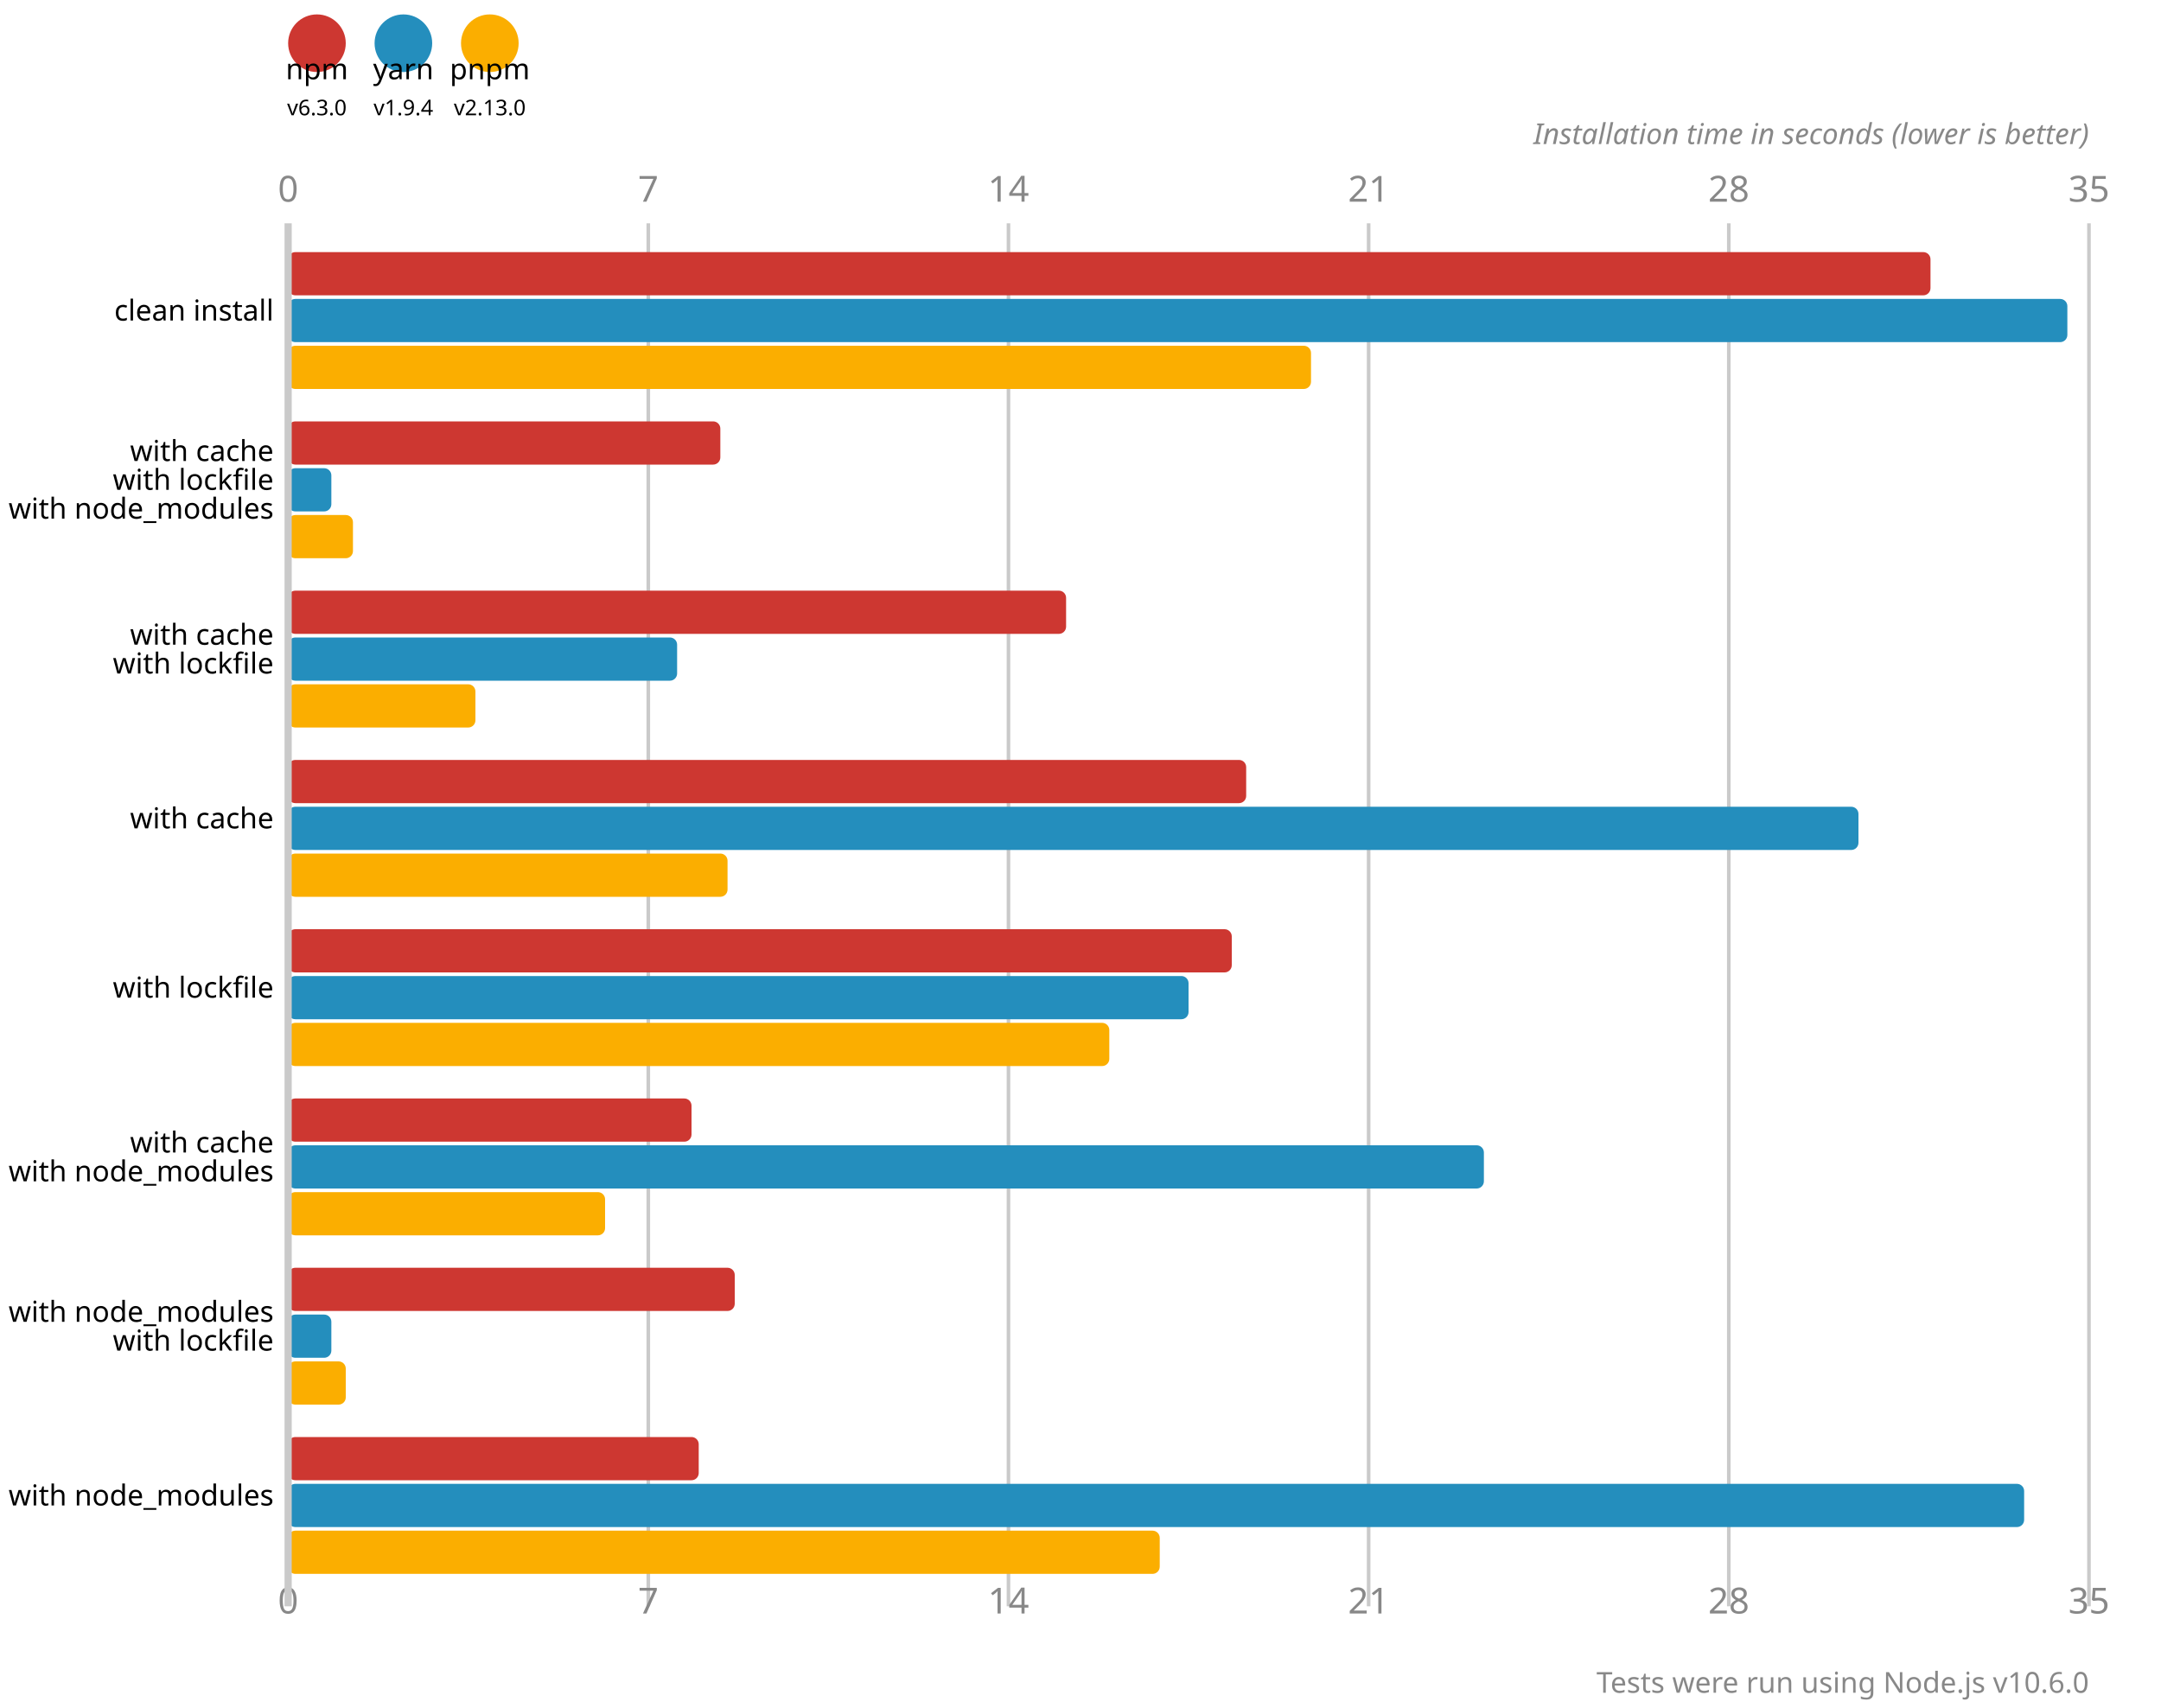
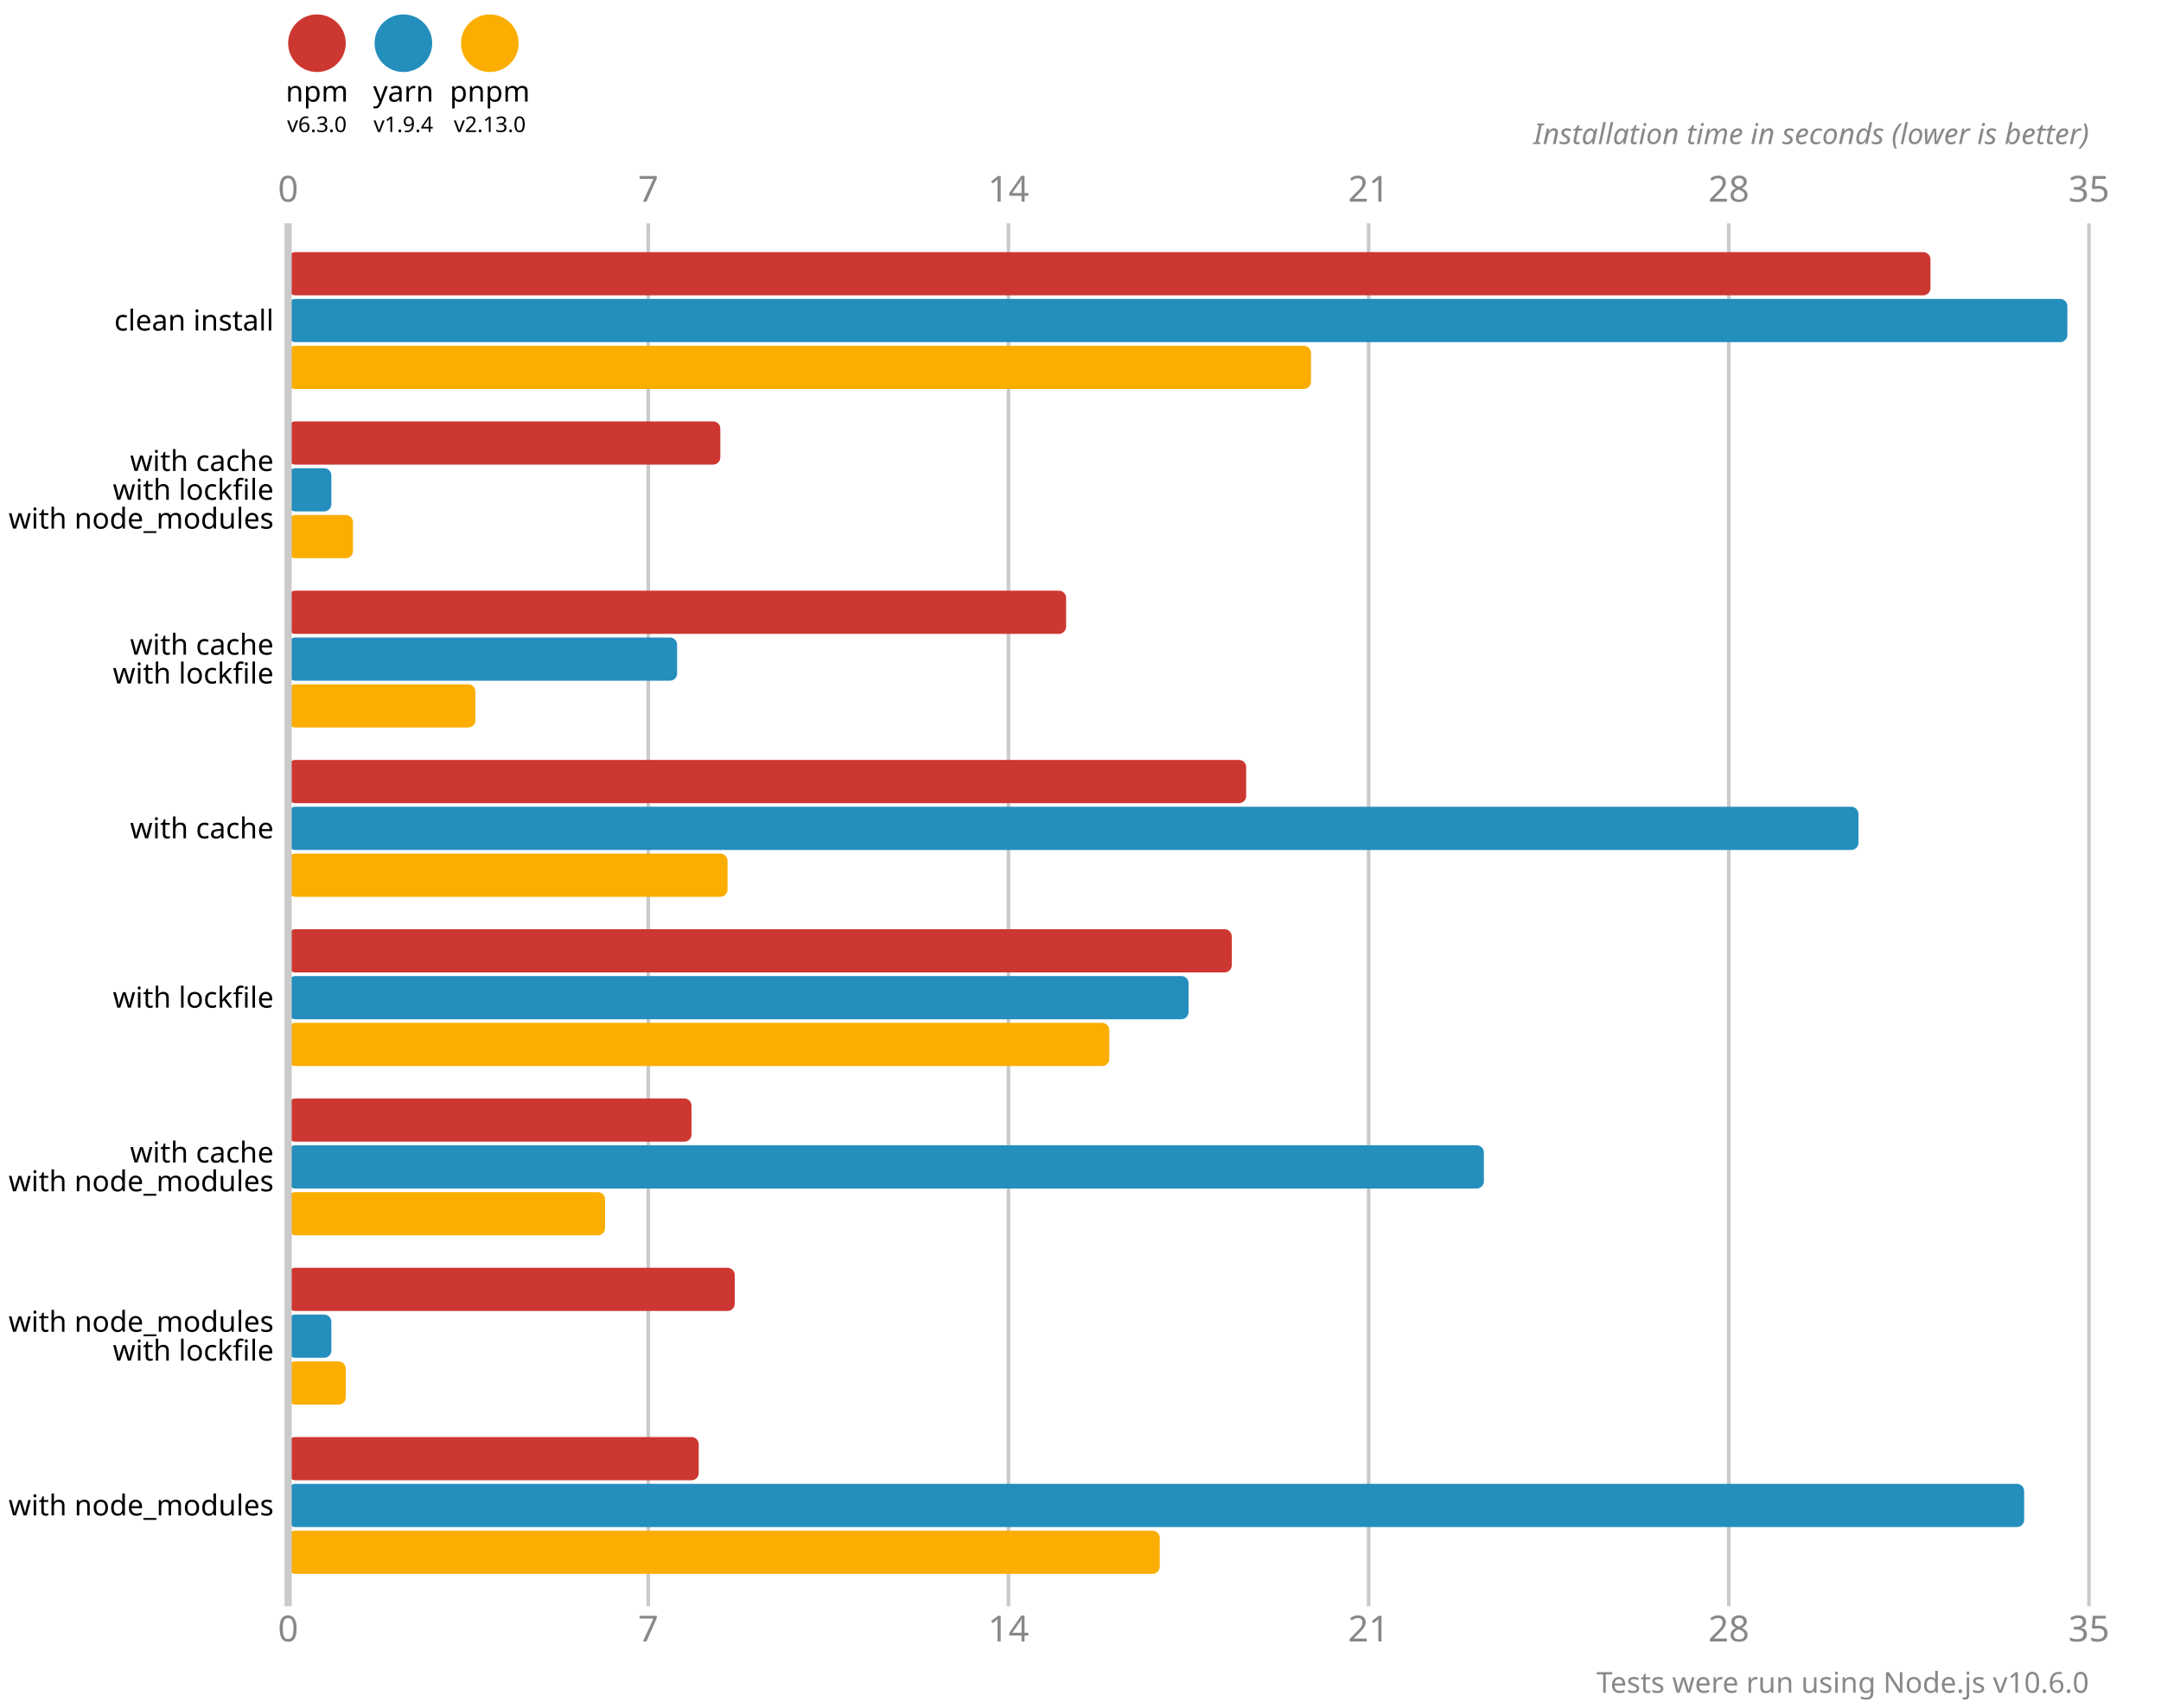
<svg xmlns="http://www.w3.org/2000/svg" version="1.1" viewBox="0 0 300 237">
+   <style>
+     .font { font-family: sans-serif; }
+     .s3 { font-size: 3px; }
+     .s4 { font-size: 4px; }
+     .s5 { font-size: 5px; }
+     .line { stroke: #cacaca; }
+     .width { stroke-width: 0.5; }
+     .text { fill: #888; }
+   </style>
  <circle cx="44" cy="6" r="4" fill="#cd3731" />
-   <text x="44" y="11" font-size="4" font-family="system-ui" alignment-baseline="hanging" text-anchor="middle">npm</text>
-   <text x="44" y="16" font-size="3" font-family="system-ui" alignment-baseline="hanging" text-anchor="middle">v6.3.0</text>
+   <text x="44" y="11" class="font s4" dominant-baseline="hanging" text-anchor="middle">npm</text>
+   <text x="44" y="16" class="font s3" dominant-baseline="hanging" text-anchor="middle">v6.3.0</text>
  <circle cx="56" cy="6" r="4" fill="#248ebd" />
-   <text x="56" y="11" font-size="4" font-family="system-ui" alignment-baseline="hanging" text-anchor="middle">yarn</text>
-   <text x="56" y="16" font-size="3" font-family="system-ui" alignment-baseline="hanging" text-anchor="middle">v1.9.4</text>
+   <text x="56" y="11" class="font s4" dominant-baseline="hanging" text-anchor="middle">yarn</text>
+   <text x="56" y="16" class="font s3" dominant-baseline="hanging" text-anchor="middle">v1.9.4</text>
  <circle cx="68" cy="6" r="4" fill="#fbae00" />
-   <text x="68" y="11" font-size="4" font-family="system-ui" alignment-baseline="hanging" text-anchor="middle">pnpm</text>
-   <text x="68" y="16" font-size="3" font-family="system-ui" alignment-baseline="hanging" text-anchor="middle">v2.13.0</text>
-   <text x="40" y="28" fill="#888" font-size="5" font-family="system-ui" text-anchor="middle">0</text>
-   <text x="40" y="224" fill="#888" font-size="5" font-family="system-ui" text-anchor="middle" alignment-baseline="hanging">0</text>
-   <line x1="90" y1="31" x2="90" y2="223" stroke-width="0.5" stroke="#cacaca" />
-   <text x="90" y="28" fill="#888" font-size="5" font-family="system-ui" text-anchor="middle">7</text>
-   <text x="90" y="224" fill="#888" font-size="5" font-family="system-ui" text-anchor="middle" alignment-baseline="hanging">7</text>
-   <line x1="140" y1="31" x2="140" y2="223" stroke-width="0.5" stroke="#cacaca" />
-   <text x="140" y="28" fill="#888" font-size="5" font-family="system-ui" text-anchor="middle">14</text>
-   <text x="140" y="224" fill="#888" font-size="5" font-family="system-ui" text-anchor="middle" alignment-baseline="hanging">14</text>
-   <line x1="190" y1="31" x2="190" y2="223" stroke-width="0.5" stroke="#cacaca" />
-   <text x="190" y="28" fill="#888" font-size="5" font-family="system-ui" text-anchor="middle">21</text>
-   <text x="190" y="224" fill="#888" font-size="5" font-family="system-ui" text-anchor="middle" alignment-baseline="hanging">21</text>
-   <line x1="240" y1="31" x2="240" y2="223" stroke-width="0.5" stroke="#cacaca" />
-   <text x="240" y="28" fill="#888" font-size="5" font-family="system-ui" text-anchor="middle">28</text>
-   <text x="240" y="224" fill="#888" font-size="5" font-family="system-ui" text-anchor="middle" alignment-baseline="hanging">28</text>
-   <line x1="290" y1="31" x2="290" y2="223" stroke-width="0.5" stroke="#cacaca" />
-   <text x="290" y="28" fill="#888" font-size="5" font-family="system-ui" text-anchor="middle">35</text>
-   <text x="290" y="224" fill="#888" font-size="5" font-family="system-ui" text-anchor="middle" alignment-baseline="hanging">35</text>
-   <text x="290" y="20" font-size="4" font-family="system-ui" font-style="italic" text-anchor="end" fill="#888">Installation time in seconds (lower is better)</text>
+   <text x="68" y="11" class="font s4" dominant-baseline="hanging" text-anchor="middle">pnpm</text>
+   <text x="68" y="16" class="font s3" dominant-baseline="hanging" text-anchor="middle">v2.13.0</text>
+   <text x="40" y="28" class="font s5 text" text-anchor="middle">0</text>
+   <text x="40" y="224" class="font s5 text" text-anchor="middle" dominant-baseline="hanging">0</text>
+   <line x1="90" y1="31" x2="90" y2="223" class="line width" />
+   <text x="90" y="28" class="font s5 text" text-anchor="middle">7</text>
+   <text x="90" y="224" class="font s5 text" text-anchor="middle" dominant-baseline="hanging">7</text>
+   <line x1="140" y1="31" x2="140" y2="223" class="line width" />
+   <text x="140" y="28" class="font s5 text" text-anchor="middle">14</text>
+   <text x="140" y="224" class="font s5 text" text-anchor="middle" dominant-baseline="hanging">14</text>
+   <line x1="190" y1="31" x2="190" y2="223" class="line width" />
+   <text x="190" y="28" class="font s5 text" text-anchor="middle">21</text>
+   <text x="190" y="224" class="font s5 text" text-anchor="middle" dominant-baseline="hanging">21</text>
+   <line x1="240" y1="31" x2="240" y2="223" class="line width" />
+   <text x="240" y="28" class="font s5 text" text-anchor="middle">28</text>
+   <text x="240" y="224" class="font s5 text" text-anchor="middle" dominant-baseline="hanging">28</text>
+   <line x1="290" y1="31" x2="290" y2="223" class="line width" />
+   <text x="290" y="28" class="font s5 text" text-anchor="middle">35</text>
+   <text x="290" y="224" class="font s5 text" text-anchor="middle" dominant-baseline="hanging">35</text>
+   <text x="290" y="20" class="font s4 text" font-style="italic" text-anchor="end">Installation time in seconds (lower is better)</text>
  <rect x="40" y="35" width="228" height="6" fill="#cd3731" rx="1" ry="1" />
  <rect x="40" y="41.5" width="247" height="6" fill="#248ebd" rx="1" ry="1" />
  <rect x="40" y="48" width="142" height="6" fill="#fbae00" rx="1" ry="1" />
  <rect x="40" y="58.5" width="60" height="6" fill="#cd3731" rx="1" ry="1" />
  <rect x="40" y="65" width="6" height="6" fill="#248ebd" rx="1" ry="1" />
  <rect x="40" y="71.5" width="9" height="6" fill="#fbae00" rx="1" ry="1" />
  <rect x="40" y="82" width="108" height="6" fill="#cd3731" rx="1" ry="1" />
  <rect x="40" y="88.5" width="54" height="6" fill="#248ebd" rx="1" ry="1" />
  <rect x="40" y="95" width="26" height="6" fill="#fbae00" rx="1" ry="1" />
  <rect x="40" y="105.5" width="133" height="6" fill="#cd3731" rx="1" ry="1" />
  <rect x="40" y="112" width="218" height="6" fill="#248ebd" rx="1" ry="1" />
  <rect x="40" y="118.5" width="61" height="6" fill="#fbae00" rx="1" ry="1" />
  <rect x="40" y="129" width="131" height="6" fill="#cd3731" rx="1" ry="1" />
  <rect x="40" y="135.5" width="125" height="6" fill="#248ebd" rx="1" ry="1" />
  <rect x="40" y="142" width="114" height="6" fill="#fbae00" rx="1" ry="1" />
  <rect x="40" y="152.5" width="56" height="6" fill="#cd3731" rx="1" ry="1" />
  <rect x="40" y="159" width="166" height="6" fill="#248ebd" rx="1" ry="1" />
  <rect x="40" y="165.5" width="44" height="6" fill="#fbae00" rx="1" ry="1" />
  <rect x="40" y="176" width="62" height="6" fill="#cd3731" rx="1" ry="1" />
  <rect x="40" y="182.5" width="6" height="6" fill="#248ebd" rx="1" ry="1" />
  <rect x="40" y="189" width="8" height="6" fill="#fbae00" rx="1" ry="1" />
  <rect x="40" y="199.5" width="57" height="6" fill="#cd3731" rx="1" ry="1" />
  <rect x="40" y="206" width="241" height="6" fill="#248ebd" rx="1" ry="1" />
  <rect x="40" y="212.5" width="121" height="6" fill="#fbae00" rx="1" ry="1" />
-   <line x1="40" y1="31" x2="40" y2="223" stroke-width="1" stroke="#cacaca" />
-   <text x="38" y="44.5" font-size="4" font-family="system-ui" alignment-baseline="middle" text-anchor="end">clean install</text>
-   <text x="38" y="64" font-size="4" font-family="system-ui" alignment-baseline="middle" text-anchor="end">with cache</text>
-   <text x="38" y="68" font-size="4" font-family="system-ui" alignment-baseline="middle" text-anchor="end">with lockfile</text>
-   <text x="38" y="72" font-size="4" font-family="system-ui" alignment-baseline="middle" text-anchor="end">with node_modules</text>
-   <text x="38" y="89.5" font-size="4" font-family="system-ui" alignment-baseline="middle" text-anchor="end">with cache</text>
-   <text x="38" y="93.5" font-size="4" font-family="system-ui" alignment-baseline="middle" text-anchor="end">with lockfile</text>
-   <text x="38" y="115" font-size="4" font-family="system-ui" alignment-baseline="middle" text-anchor="end">with cache</text>
-   <text x="38" y="138.5" font-size="4" font-family="system-ui" alignment-baseline="middle" text-anchor="end">with lockfile</text>
-   <text x="38" y="160" font-size="4" font-family="system-ui" alignment-baseline="middle" text-anchor="end">with cache</text>
-   <text x="38" y="164" font-size="4" font-family="system-ui" alignment-baseline="middle" text-anchor="end">with node_modules</text>
-   <text x="38" y="183.5" font-size="4" font-family="system-ui" alignment-baseline="middle" text-anchor="end">with node_modules</text>
-   <text x="38" y="187.5" font-size="4" font-family="system-ui" alignment-baseline="middle" text-anchor="end">with lockfile</text>
-   <text x="38" y="209" font-size="4" font-family="system-ui" alignment-baseline="middle" text-anchor="end">with node_modules</text>
-   <text x="290" y="235" font-size="4" font-family="system-ui" text-anchor="end" fill="#888">Tests were run using Node.js v10.6.0</text>
+   <line x1="40" y1="31" x2="40" y2="223" class="line" />
+   <text x="38" y="44.5" class="font s4" dominant-baseline="middle" text-anchor="end">clean install</text>
+   <text x="38" y="64" class="font s4" dominant-baseline="middle" text-anchor="end">with cache</text>
+   <text x="38" y="68" class="font s4" dominant-baseline="middle" text-anchor="end">with lockfile</text>
+   <text x="38" y="72" class="font s4" dominant-baseline="middle" text-anchor="end">with node_modules</text>
+   <text x="38" y="89.5" class="font s4" dominant-baseline="middle" text-anchor="end">with cache</text>
+   <text x="38" y="93.5" class="font s4" dominant-baseline="middle" text-anchor="end">with lockfile</text>
+   <text x="38" y="115" class="font s4" dominant-baseline="middle" text-anchor="end">with cache</text>
+   <text x="38" y="138.5" class="font s4" dominant-baseline="middle" text-anchor="end">with lockfile</text>
+   <text x="38" y="160" class="font s4" dominant-baseline="middle" text-anchor="end">with cache</text>
+   <text x="38" y="164" class="font s4" dominant-baseline="middle" text-anchor="end">with node_modules</text>
+   <text x="38" y="183.5" class="font s4" dominant-baseline="middle" text-anchor="end">with node_modules</text>
+   <text x="38" y="187.5" class="font s4" dominant-baseline="middle" text-anchor="end">with lockfile</text>
+   <text x="38" y="209" class="font s4" dominant-baseline="middle" text-anchor="end">with node_modules</text>
+   <text x="290" y="235" class="font s4 text" text-anchor="end">Tests were run using Node.js v10.6.0</text>
</svg>
